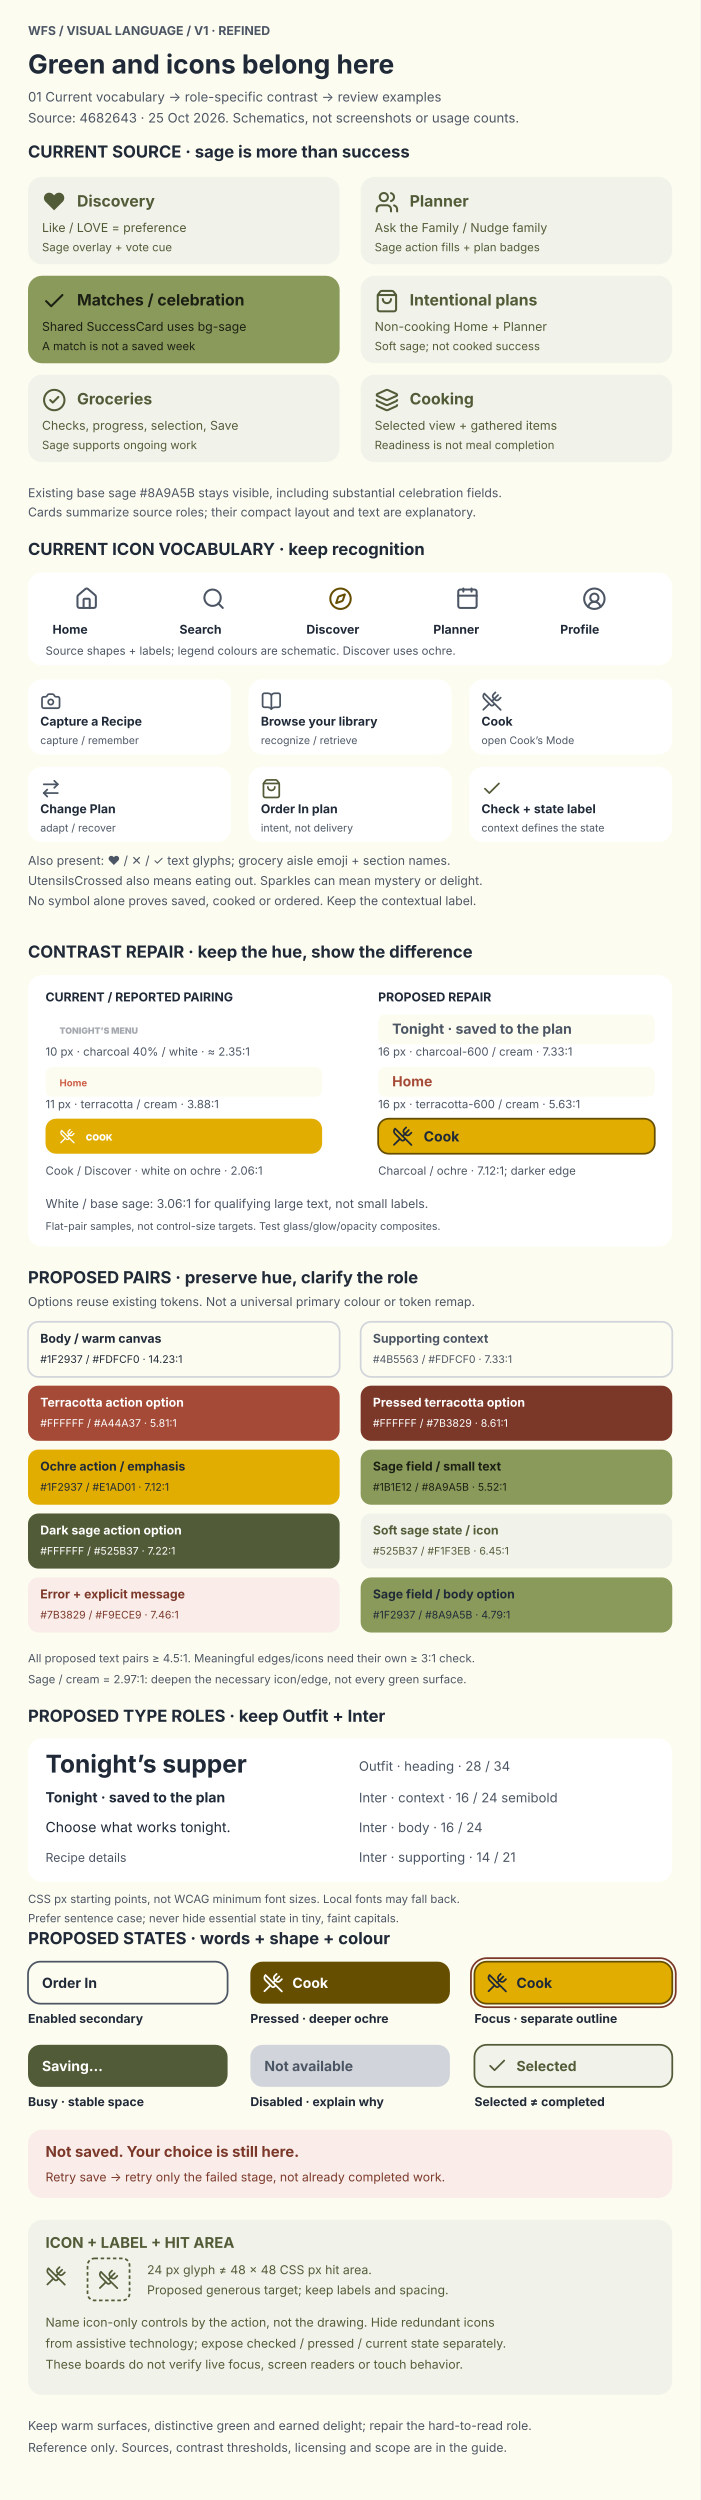
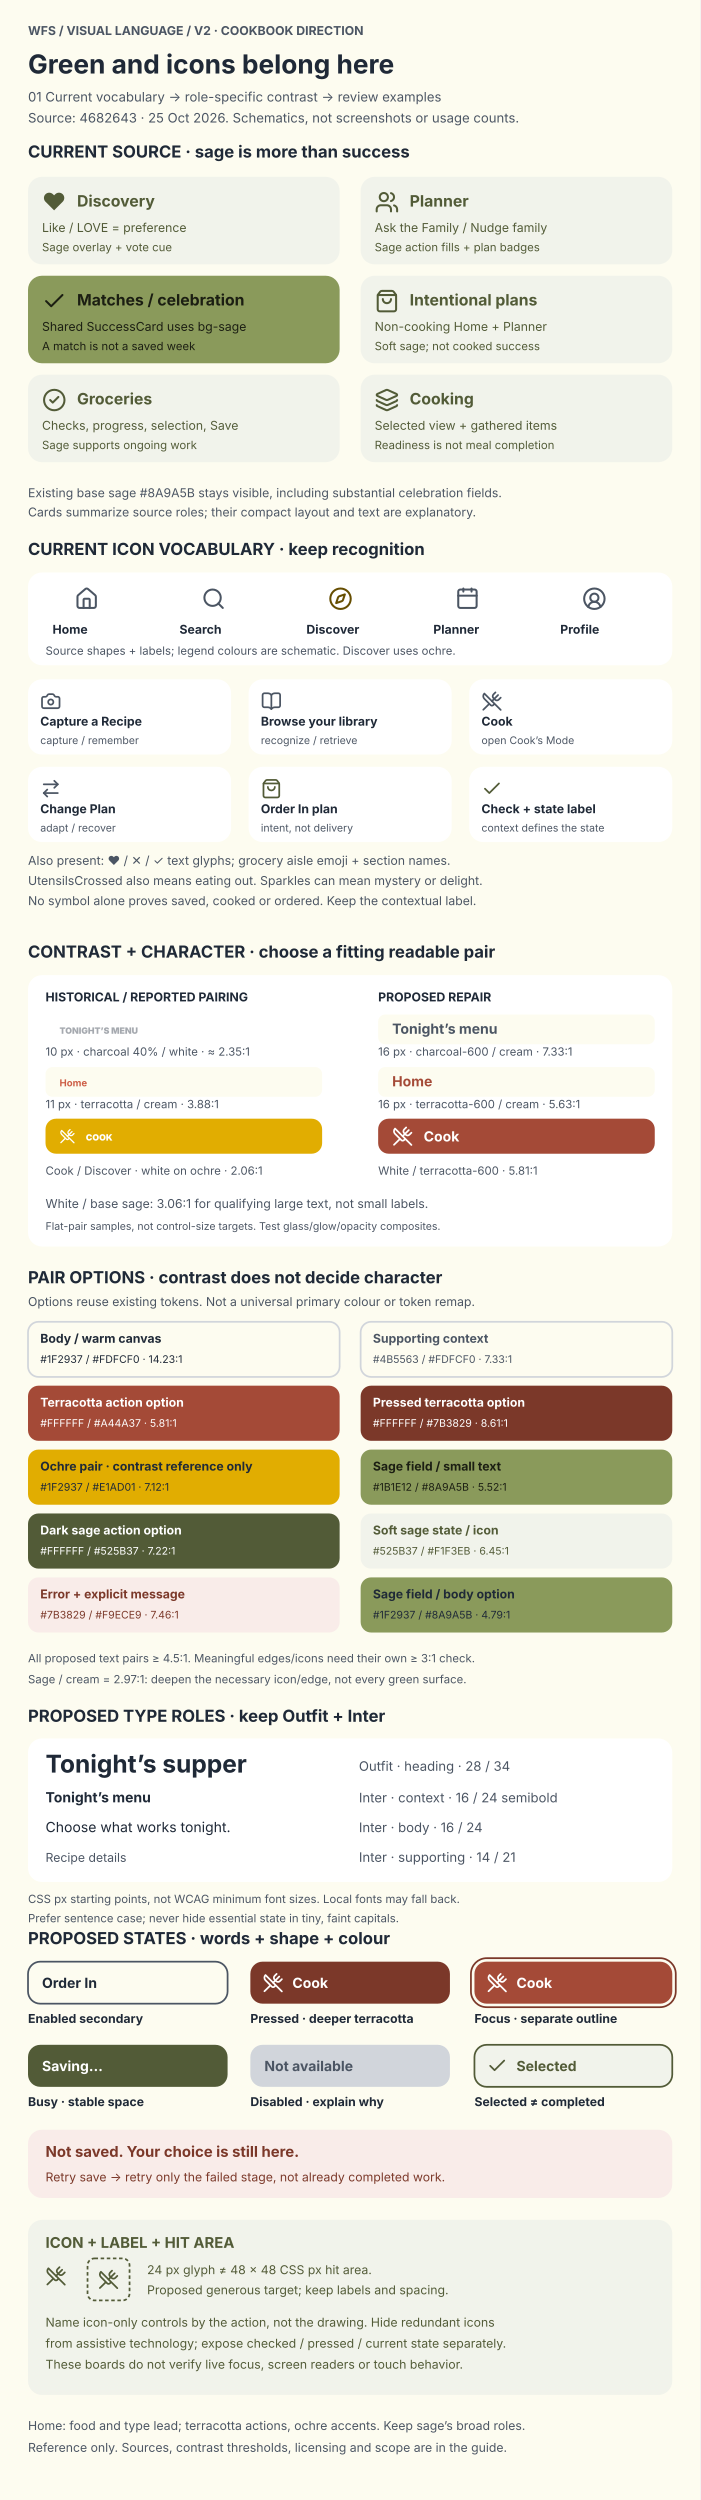
<svg xmlns="http://www.w3.org/2000/svg" width="800" height="2856" viewBox="0 0 800 2856" role="img" aria-labelledby="title desc">
  <style>text { font-family: Inter, "DejaVu Sans", sans-serif; } .heading { font-family: Outfit, Inter, "DejaVu Sans", sans-serif; }</style>
  <rect x="0" y="0" width="800" height="2856" rx="0" fill="#FDFCF0" />
-   <text x="32" y="40" font-size="14" fill="#4B5563" font-weight="700">WFS / VISUAL LANGUAGE / V1 · REFINED</text>
+   <text x="32" y="40" font-size="14" fill="#4B5563" font-weight="700">WFS / VISUAL LANGUAGE / V2 · COOKBOOK DIRECTION</text>
  <text x="32" y="84" font-size="30" fill="#1F2937" font-weight="700" class="heading">Green and icons belong here</text>
  <text x="32" y="116" font-size="15" fill="#4B5563" font-weight="400">01  Current vocabulary → role-specific contrast → review examples</text>
  <text x="32" y="140" font-size="15" fill="#4B5563" font-weight="400">Source: 4682643 · 25 Oct 2026. Schematics, not screenshots or usage counts.</text>
  <text x="32" y="180" font-size="19" fill="#1F2937" font-weight="700">CURRENT SOURCE · sage is more than success</text>
  <rect x="32" y="202" width="356" height="100" rx="16" fill="#F1F3EB" />
  <text x="48" y="240" font-size="27" fill="#525B37" font-weight="700" class="heading">♥</text>
  <text x="88" y="236" font-size="18" fill="#525B37" font-weight="700">Discovery</text>
  <text x="48" y="265" font-size="14" fill="#525B37" font-weight="400">Like / LOVE = preference</text>
  <text x="48" y="287" font-size="13" fill="#525B37" font-weight="400">Sage overlay + vote cue</text>
  <rect x="412" y="202" width="356" height="100" rx="16" fill="#F1F3EB" />
  <g transform="translate(428 217) scale(1.166667)" fill="none" stroke="#525B37" stroke-width="2" stroke-linecap="round" stroke-linejoin="round">
    <path d="M16 21v-2a4 4 0 0 0-4-4H6a4 4 0 0 0-4 4v2" />
    <path d="M16 3.128a4 4 0 0 1 0 7.744" />
    <path d="M22 21v-2a4 4 0 0 0-3-3.87" />
    <circle cx="9" cy="7" r="4" />
  </g>
  <text x="468" y="236" font-size="18" fill="#525B37" font-weight="700">Planner</text>
  <text x="428" y="265" font-size="14" fill="#525B37" font-weight="400">Ask the Family / Nudge family</text>
  <text x="428" y="287" font-size="13" fill="#525B37" font-weight="400">Sage action fills + plan badges</text>
  <rect x="32" y="315" width="356" height="100" rx="16" fill="#8A9A5B" />
  <g transform="translate(48 330) scale(1.166667)" fill="none" stroke="#1B1E12" stroke-width="2" stroke-linecap="round" stroke-linejoin="round">
    <path d="M20 6 9 17l-5-5" />
  </g>
  <text x="88" y="349" font-size="18" fill="#1B1E12" font-weight="700">Matches / celebration</text>
  <text x="48" y="378" font-size="14" fill="#1B1E12" font-weight="400">Shared SuccessCard uses bg-sage</text>
  <text x="48" y="400" font-size="13" fill="#1B1E12" font-weight="400">A match is not a saved week</text>
  <rect x="412" y="315" width="356" height="100" rx="16" fill="#F1F3EB" />
  <g transform="translate(428 330) scale(1.166667)" fill="none" stroke="#525B37" stroke-width="2" stroke-linecap="round" stroke-linejoin="round">
    <path d="M16 10a4 4 0 0 1-8 0" />
    <path d="M3.103 6.034h17.794" />
    <path d="M3.4 5.467a2 2 0 0 0-.4 1.2V20a2 2 0 0 0 2 2h14a2 2 0 0 0 2-2V6.667a2 2 0 0 0-.4-1.2l-2-2.667A2 2 0 0 0 17 2H7a2 2 0 0 0-1.6.8z" />
  </g>
  <text x="468" y="349" font-size="18" fill="#525B37" font-weight="700">Intentional plans</text>
  <text x="428" y="378" font-size="14" fill="#525B37" font-weight="400">Non-cooking Home + Planner</text>
  <text x="428" y="400" font-size="13" fill="#525B37" font-weight="400">Soft sage; not cooked success</text>
  <rect x="32" y="428" width="356" height="100" rx="16" fill="#F1F3EB" />
  <g transform="translate(48 443) scale(1.166667)" fill="none" stroke="#525B37" stroke-width="2" stroke-linecap="round" stroke-linejoin="round">
    <circle cx="12" cy="12" r="10" />
    <path d="m16 9-5.5 5.5L8 12" />
  </g>
  <text x="88" y="462" font-size="18" fill="#525B37" font-weight="700">Groceries</text>
  <text x="48" y="491" font-size="14" fill="#525B37" font-weight="400">Checks, progress, selection, Save</text>
  <text x="48" y="513" font-size="13" fill="#525B37" font-weight="400">Sage supports ongoing work</text>
  <rect x="412" y="428" width="356" height="100" rx="16" fill="#F1F3EB" />
  <g transform="translate(428 443) scale(1.166667)" fill="none" stroke="#525B37" stroke-width="2" stroke-linecap="round" stroke-linejoin="round">
    <path d="M12.83 2.18a2 2 0 0 0-1.66 0L2.6 6.08a1 1 0 0 0 0 1.83l8.58 3.91a2 2 0 0 0 1.66 0l8.58-3.9a1 1 0 0 0 0-1.83z" />
    <path d="M2 12a1 1 0 0 0 .58.91l8.6 3.91a2 2 0 0 0 1.65 0l8.58-3.9A1 1 0 0 0 22 12" />
    <path d="M2 17a1 1 0 0 0 .58.91l8.6 3.91a2 2 0 0 0 1.65 0l8.58-3.9A1 1 0 0 0 22 17" />
  </g>
  <text x="468" y="462" font-size="18" fill="#525B37" font-weight="700">Cooking</text>
  <text x="428" y="491" font-size="14" fill="#525B37" font-weight="400">Selected view + gathered items</text>
  <text x="428" y="513" font-size="13" fill="#525B37" font-weight="400">Readiness is not meal completion</text>
  <text x="32" y="568" font-size="14" fill="#4B5563" font-weight="400">Existing base sage #8A9A5B stays visible, including substantial celebration fields.</text>
  <text x="32" y="590" font-size="14" fill="#4B5563" font-weight="400">Cards summarize source roles; their compact layout and text are explanatory.</text>
  <text x="32" y="634" font-size="19" fill="#1F2937" font-weight="700">CURRENT ICON VOCABULARY · keep recognition</text>
  <rect x="32" y="654" width="736" height="106" rx="16" fill="#FFFFFF" />
  <g transform="translate(85 670) scale(1.166667)" fill="none" stroke="#4B5563" stroke-width="2" stroke-linecap="round" stroke-linejoin="round">
    <path d="M15 21v-8a1 1 0 0 0-1-1h-4a1 1 0 0 0-1 1v8" />
    <path d="M3 10a2 2 0 0 1 .709-1.528l7-6a2 2 0 0 1 2.582 0l7 6A2 2 0 0 1 21 10v9a2 2 0 0 1-2 2H5a2 2 0 0 1-2-2z" />
  </g>
  <text x="60" y="724" font-size="14" fill="#1F2937" font-weight="700">Home</text>
  <g transform="translate(230 670) scale(1.166667)" fill="none" stroke="#4B5563" stroke-width="2" stroke-linecap="round" stroke-linejoin="round">
    <path d="m21 21-4.34-4.34" />
    <circle cx="11" cy="11" r="8" />
  </g>
  <text x="205" y="724" font-size="14" fill="#1F2937" font-weight="700">Search</text>
  <g transform="translate(375 670) scale(1.166667)" fill="none" stroke="#664E01" stroke-width="2" stroke-linecap="round" stroke-linejoin="round">
    <circle cx="12" cy="12" r="10" />
    <path d="m16.24 7.76-1.804 5.411a2 2 0 0 1-1.265 1.265L7.76 16.24l1.804-5.411a2 2 0 0 1 1.265-1.265z" />
  </g>
  <text x="350" y="724" font-size="14" fill="#1F2937" font-weight="700">Discover</text>
  <g transform="translate(520 670) scale(1.166667)" fill="none" stroke="#4B5563" stroke-width="2" stroke-linecap="round" stroke-linejoin="round">
    <path d="M8 2v3" />
    <path d="M16 2v3" />
    <rect x="3" y="3" width="18" height="18" rx="2" />
    <path d="M3 9h18" />
  </g>
  <text x="495" y="724" font-size="14" fill="#1F2937" font-weight="700">Planner</text>
  <g transform="translate(665 670) scale(1.166667)" fill="none" stroke="#4B5563" stroke-width="2" stroke-linecap="round" stroke-linejoin="round">
    <path d="M17.925 20.056a6 6 0 0 0-11.851.001" />
    <circle cx="12" cy="11" r="4" />
    <circle cx="12" cy="12" r="10" />
  </g>
  <text x="640" y="724" font-size="14" fill="#1F2937" font-weight="700">Profile</text>
  <text x="52" y="748" font-size="13" fill="#4B5563" font-weight="400">Source shapes + labels; legend colours are schematic. Discover uses ochre.</text>
  <rect x="32" y="776" width="232" height="86" rx="16" fill="#FFFFFF" />
  <g transform="translate(46 789) scale(1.0)" fill="none" stroke="#4B5563" stroke-width="2" stroke-linecap="round" stroke-linejoin="round">
    <path d="M13.997 4a2 2 0 0 1 1.76 1.05l.486.9A2 2 0 0 0 18.003 7H20a2 2 0 0 1 2 2v9a2 2 0 0 1-2 2H4a2 2 0 0 1-2-2V9a2 2 0 0 1 2-2h1.997a2 2 0 0 0 1.759-1.048l.489-.904A2 2 0 0 1 10.004 4z" />
    <circle cx="12" cy="13" r="3" />
  </g>
  <text x="46" y="829" font-size="14" fill="#1F2937" font-weight="700">Capture a Recipe</text>
  <text x="46" y="850" font-size="12" fill="#4B5563" font-weight="400">capture / remember</text>
  <rect x="284" y="776" width="232" height="86" rx="16" fill="#FFFFFF" />
  <g transform="translate(298 789) scale(1.0)" fill="none" stroke="#4B5563" stroke-width="2" stroke-linecap="round" stroke-linejoin="round">
    <path d="M12 5v16" />
    <path d="M20.001 19A2 2 0 0022 17V5a2 2 0 00-1.999-2L16 3.002A5 5 0 0012 5a5 5 0 00-4-2H4a2 2 0 00-2 2v12a2 2 0 001.999 2H8a5 5 0 014 2 5 5 0 014-2z" />
  </g>
  <text x="298" y="829" font-size="14" fill="#1F2937" font-weight="700">Browse your library</text>
  <text x="298" y="850" font-size="12" fill="#4B5563" font-weight="400">recognize / retrieve</text>
  <rect x="536" y="776" width="232" height="86" rx="16" fill="#FFFFFF" />
  <g transform="translate(550 789) scale(1.0)" fill="none" stroke="#4B5563" stroke-width="2" stroke-linecap="round" stroke-linejoin="round">
    <path d="m16 2-2.3 2.3a3 3 0 0 0 0 4.2l1.8 1.8a3 3 0 0 0 4.2 0L22 8" />
    <path d="M15 15 3.3 3.3a4.2 4.2 0 0 0 0 6l7.3 7.3c.7.7 2 .7 2.8 0L15 15Zm0 0 7 7" />
    <path d="m2.1 21.8 6.4-6.3" />
    <path d="m19 5-7 7" />
  </g>
  <text x="550" y="829" font-size="14" fill="#1F2937" font-weight="700">Cook</text>
  <text x="550" y="850" font-size="12" fill="#4B5563" font-weight="400">open Cook’s Mode</text>
  <rect x="32" y="876" width="232" height="86" rx="16" fill="#FFFFFF" />
  <g transform="translate(46 889) scale(1.0)" fill="none" stroke="#4B5563" stroke-width="2" stroke-linecap="round" stroke-linejoin="round">
    <path d="m16 3 4 4-4 4" />
    <path d="M20 7H4" />
    <path d="m8 21-4-4 4-4" />
    <path d="M4 17h16" />
  </g>
  <text x="46" y="929" font-size="14" fill="#1F2937" font-weight="700">Change Plan</text>
  <text x="46" y="950" font-size="12" fill="#4B5563" font-weight="400">adapt / recover</text>
  <rect x="284" y="876" width="232" height="86" rx="16" fill="#FFFFFF" />
  <g transform="translate(298 889) scale(1.0)" fill="none" stroke="#525B37" stroke-width="2" stroke-linecap="round" stroke-linejoin="round">
    <path d="M16 10a4 4 0 0 1-8 0" />
    <path d="M3.103 6.034h17.794" />
    <path d="M3.4 5.467a2 2 0 0 0-.4 1.2V20a2 2 0 0 0 2 2h14a2 2 0 0 0 2-2V6.667a2 2 0 0 0-.4-1.2l-2-2.667A2 2 0 0 0 17 2H7a2 2 0 0 0-1.6.8z" />
  </g>
  <text x="298" y="929" font-size="14" fill="#1F2937" font-weight="700">Order In plan</text>
  <text x="298" y="950" font-size="12" fill="#4B5563" font-weight="400">intent, not delivery</text>
  <rect x="536" y="876" width="232" height="86" rx="16" fill="#FFFFFF" />
  <g transform="translate(550 889) scale(1.0)" fill="none" stroke="#525B37" stroke-width="2" stroke-linecap="round" stroke-linejoin="round">
    <path d="M20 6 9 17l-5-5" />
  </g>
  <text x="550" y="929" font-size="14" fill="#1F2937" font-weight="700">Check + state label</text>
  <text x="550" y="950" font-size="12" fill="#4B5563" font-weight="400">context defines the state</text>
  <text x="32" y="988" font-size="14" fill="#4B5563" font-weight="400">Also present: ♥ / ✕ / ✓ text glyphs; grocery aisle emoji + section names.</text>
  <text x="32" y="1011" font-size="14" fill="#4B5563" font-weight="400">UtensilsCrossed also means eating out. Sparkles can mean mystery or delight.</text>
  <text x="32" y="1034" font-size="14" fill="#4B5563" font-weight="400">No symbol alone proves saved, cooked or ordered. Keep the contextual label.</text>
-   <text x="32" y="1094" font-size="19" fill="#1F2937" font-weight="700">CONTRAST REPAIR · keep the hue, show the difference</text>
+   <text x="32" y="1094" font-size="19" fill="#1F2937" font-weight="700">CONTRAST + CHARACTER · choose a fitting readable pair</text>
  <rect x="32" y="1114" width="736" height="310" rx="16" fill="#FFFFFF" />
-   <text x="52" y="1144" font-size="14" fill="#1F2937" font-weight="700">CURRENT / REPORTED PAIRING</text>
+   <text x="52" y="1144" font-size="14" fill="#1F2937" font-weight="700">HISTORICAL / REPORTED PAIRING</text>
  <text x="432" y="1144" font-size="14" fill="#1F2937" font-weight="700">PROPOSED REPAIR</text>
  <text x="68" y="1181" font-size="10" fill="#1F2937" fill-opacity="0.4" font-weight="900">TONIGHT’S MENU</text>
  <rect x="432" y="1159" width="316" height="34" rx="8" fill="#FDFCF0" />
-   <text x="448" y="1181" font-size="16" fill="#4B5563" font-weight="700">Tonight · saved to the plan</text>
+   <text x="448" y="1181" font-size="16" fill="#4B5563" font-weight="700">Tonight’s menu</text>
  <text x="52" y="1206" font-size="13" fill="#4B5563" font-weight="400">10 px · charcoal 40% / white · ≈ 2.35:1</text>
  <text x="432" y="1206" font-size="13" fill="#4B5563" font-weight="400">16 px · charcoal-600 / cream · 7.33:1</text>
  <rect x="52" y="1219" width="316" height="34" rx="8" fill="#FDFCF0" />
  <text x="68" y="1241" font-size="11" fill="#CD5D45" font-weight="700">Home</text>
  <rect x="432" y="1219" width="316" height="34" rx="8" fill="#FDFCF0" />
  <text x="448" y="1241" font-size="16" fill="#A44A37" font-weight="700">Home</text>
  <text x="52" y="1266" font-size="13" fill="#4B5563" font-weight="400">11 px · terracotta / cream · 3.88:1</text>
  <text x="432" y="1266" font-size="13" fill="#4B5563" font-weight="400">16 px · terracotta-600 / cream · 5.63:1</text>
  <rect x="52" y="1278" width="316" height="40" rx="12" fill="#E1AD01" />
  <g transform="translate(68 1289) scale(0.75)" fill="none" stroke="#FFFFFF" stroke-width="2" stroke-linecap="round" stroke-linejoin="round">
    <path d="m16 2-2.3 2.3a3 3 0 0 0 0 4.2l1.8 1.8a3 3 0 0 0 4.2 0L22 8" />
    <path d="M15 15 3.3 3.3a4.2 4.2 0 0 0 0 6l7.3 7.3c.7.7 2 .7 2.8 0L15 15Zm0 0 7 7" />
    <path d="m2.1 21.8 6.4-6.3" />
    <path d="m19 5-7 7" />
  </g>
  <text x="98" y="1303" font-size="10" fill="#FFFFFF" font-weight="900">COOK</text>
-   <rect x="432" y="1278" width="316" height="40" rx="12" fill="#E1AD01" stroke="#664E01" stroke-width="2" />
-   <g transform="translate(448 1286) scale(1.0)" fill="none" stroke="#1F2937" stroke-width="2" stroke-linecap="round" stroke-linejoin="round">
+   <rect x="432" y="1278" width="316" height="40" rx="12" fill="#A44A37" />
+   <g transform="translate(448 1286) scale(1.0)" fill="none" stroke="#FFFFFF" stroke-width="2" stroke-linecap="round" stroke-linejoin="round">
    <path d="m16 2-2.3 2.3a3 3 0 0 0 0 4.2l1.8 1.8a3 3 0 0 0 4.2 0L22 8" />
    <path d="M15 15 3.3 3.3a4.2 4.2 0 0 0 0 6l7.3 7.3c.7.7 2 .7 2.8 0L15 15Zm0 0 7 7" />
    <path d="m2.1 21.8 6.4-6.3" />
    <path d="m19 5-7 7" />
  </g>
-   <text x="484" y="1304" font-size="16" fill="#1F2937" font-weight="700">Cook</text>
+   <text x="484" y="1304" font-size="16" fill="#FFFFFF" font-weight="700">Cook</text>
  <text x="52" y="1342" font-size="13" fill="#4B5563" font-weight="400">Cook / Discover · white on ochre · 2.06:1</text>
-   <text x="432" y="1342" font-size="13" fill="#4B5563" font-weight="400">Charcoal / ochre · 7.12:1; darker edge</text>
+   <text x="432" y="1342" font-size="13" fill="#4B5563" font-weight="400">White / terracotta-600 · 5.81:1</text>
  <text x="52" y="1380" font-size="14" fill="#4B5563" font-weight="400">White / base sage: 3.06:1 for qualifying large text, not small labels.</text>
  <text x="52" y="1405" font-size="12" fill="#4B5563" font-weight="400">Flat-pair samples, not control-size targets. Test glass/glow/opacity composites.</text>
  <g transform="translate(0 156)">
-     <text x="32" y="1310" font-size="19" fill="#1F2937" font-weight="700">PROPOSED PAIRS · preserve hue, clarify the role</text>
+     <text x="32" y="1310" font-size="19" fill="#1F2937" font-weight="700">PAIR OPTIONS · contrast does not decide character</text>
    <text x="32" y="1336" font-size="14" fill="#4B5563" font-weight="400">Options reuse existing tokens. Not a universal primary colour or token remap.</text>
    <rect x="32" y="1354" width="356" height="63" rx="12" fill="#FDFCF0" stroke="#D1D5DB" stroke-width="2" />
    <text x="46" y="1378" font-size="14" fill="#1F2937" font-weight="700">Body / warm canvas</text>
    <text x="46" y="1401" font-size="12" fill="#1F2937" font-weight="400">#1F2937 / #FDFCF0  ·  14.23:1</text>
    <rect x="412" y="1354" width="356" height="63" rx="12" fill="#FDFCF0" stroke="#D1D5DB" stroke-width="2" />
    <text x="426" y="1378" font-size="14" fill="#4B5563" font-weight="700">Supporting context</text>
    <text x="426" y="1401" font-size="12" fill="#4B5563" font-weight="400">#4B5563 / #FDFCF0  ·  7.33:1</text>
    <rect x="32" y="1427" width="356" height="63" rx="12" fill="#A44A37" />
    <text x="46" y="1451" font-size="14" fill="#FFFFFF" font-weight="700">Terracotta action option</text>
    <text x="46" y="1474" font-size="12" fill="#FFFFFF" font-weight="400">#FFFFFF / #A44A37  ·  5.81:1</text>
    <rect x="412" y="1427" width="356" height="63" rx="12" fill="#7B3829" />
    <text x="426" y="1451" font-size="14" fill="#FFFFFF" font-weight="700">Pressed terracotta option</text>
    <text x="426" y="1474" font-size="12" fill="#FFFFFF" font-weight="400">#FFFFFF / #7B3829  ·  8.61:1</text>
    <rect x="32" y="1500" width="356" height="63" rx="12" fill="#E1AD01" />
-     <text x="46" y="1524" font-size="14" fill="#1F2937" font-weight="700">Ochre action / emphasis</text>
+     <text x="46" y="1524" font-size="14" fill="#1F2937" font-weight="700">Ochre pair · contrast reference only</text>
    <text x="46" y="1547" font-size="12" fill="#1F2937" font-weight="400">#1F2937 / #E1AD01  ·  7.12:1</text>
    <rect x="412" y="1500" width="356" height="63" rx="12" fill="#8A9A5B" />
    <text x="426" y="1524" font-size="14" fill="#1B1E12" font-weight="700">Sage field / small text</text>
    <text x="426" y="1547" font-size="12" fill="#1B1E12" font-weight="400">#1B1E12 / #8A9A5B  ·  5.52:1</text>
    <rect x="32" y="1573" width="356" height="63" rx="12" fill="#525B37" />
    <text x="46" y="1597" font-size="14" fill="#FFFFFF" font-weight="700">Dark sage action option</text>
    <text x="46" y="1620" font-size="12" fill="#FFFFFF" font-weight="400">#FFFFFF / #525B37  ·  7.22:1</text>
    <rect x="412" y="1573" width="356" height="63" rx="12" fill="#F1F3EB" />
    <text x="426" y="1597" font-size="14" fill="#525B37" font-weight="700">Soft sage state / icon</text>
    <text x="426" y="1620" font-size="12" fill="#525B37" font-weight="400">#525B37 / #F1F3EB  ·  6.45:1</text>
    <rect x="32" y="1646" width="356" height="63" rx="12" fill="#F9ECE9" />
    <text x="46" y="1670" font-size="14" fill="#7B3829" font-weight="700">Error + explicit message</text>
    <text x="46" y="1693" font-size="12" fill="#7B3829" font-weight="400">#7B3829 / #F9ECE9  ·  7.46:1</text>
    <rect x="412" y="1646" width="356" height="63" rx="12" fill="#8A9A5B" />
    <text x="426" y="1670" font-size="14" fill="#1F2937" font-weight="700">Sage field / body option</text>
    <text x="426" y="1693" font-size="12" fill="#1F2937" font-weight="400">#1F2937 / #8A9A5B  ·  4.79:1</text>
    <text x="32" y="1743" font-size="13" fill="#4B5563" font-weight="400">All proposed text pairs ≥ 4.5:1. Meaningful edges/icons need their own ≥ 3:1 check.</text>
    <text x="32" y="1767" font-size="13" fill="#4B5563" font-weight="400">Sage / cream = 2.97:1: deepen the necessary icon/edge, not every green surface.</text>
    <text x="32" y="1811" font-size="19" fill="#1F2937" font-weight="700">PROPOSED TYPE ROLES · keep Outfit + Inter</text>
    <rect x="32" y="1830" width="736" height="164" rx="16" fill="#FFFFFF" />
    <text x="52" y="1869" font-size="28" fill="#1F2937" font-weight="700" class="heading">Tonight’s supper</text>
    <text x="410" y="1867" font-size="15" fill="#4B5563" font-weight="400">Outfit · heading · 28 / 34</text>
-     <text x="52" y="1903" font-size="16" fill="#1F2937" font-weight="700">Tonight · saved to the plan</text>
+     <text x="52" y="1903" font-size="16" fill="#1F2937" font-weight="700">Tonight’s menu</text>
    <text x="410" y="1903" font-size="15" fill="#4B5563" font-weight="400">Inter · context · 16 / 24 semibold</text>
    <text x="52" y="1937" font-size="16" fill="#1F2937" font-weight="400">Choose what works tonight.</text>
    <text x="410" y="1937" font-size="15" fill="#4B5563" font-weight="400">Inter · body · 16 / 24</text>
    <text x="52" y="1971" font-size="14" fill="#4B5563" font-weight="400">Recipe details</text>
    <text x="410" y="1971" font-size="15" fill="#4B5563" font-weight="400">Inter · supporting · 14 / 21</text>
    <text x="32" y="2018" font-size="13" fill="#4B5563" font-weight="400">CSS px starting points, not WCAG minimum font sizes. Local fonts may fall back.</text>
    <text x="32" y="2040" font-size="13" fill="#4B5563" font-weight="400">Prefer sentence case; never hide essential state in tiny, faint capitals.</text>
    <text x="32" y="2065" font-size="19" fill="#1F2937" font-weight="700">PROPOSED STATES · words + shape + colour</text>
    <rect x="32" y="2085" width="228" height="48" rx="14" fill="#FDFCF0" stroke="#4B5563" stroke-width="2" />
    <text x="48" y="2115" font-size="16" fill="#1F2937" font-weight="700">Order In</text>
    <text x="32" y="2155" font-size="14" fill="#1F2937" font-weight="700">Enabled secondary</text>
-     <rect x="286" y="2085" width="228" height="48" rx="14" fill="#664E01" />
+     <rect x="286" y="2085" width="228" height="48" rx="14" fill="#7B3829" />
    <g transform="translate(300 2097) scale(1.0)" fill="none" stroke="#FFFFFF" stroke-width="2" stroke-linecap="round" stroke-linejoin="round">
      <path d="m16 2-2.3 2.3a3 3 0 0 0 0 4.2l1.8 1.8a3 3 0 0 0 4.2 0L22 8" />
      <path d="M15 15 3.3 3.3a4.2 4.2 0 0 0 0 6l7.3 7.3c.7.7 2 .7 2.8 0L15 15Zm0 0 7 7" />
      <path d="m2.1 21.8 6.4-6.3" />
      <path d="m19 5-7 7" />
    </g>
    <text x="334" y="2115" font-size="16" fill="#FFFFFF" font-weight="700">Cook</text>
-     <text x="286" y="2155" font-size="14" fill="#1F2937" font-weight="700">Pressed · deeper ochre</text>
+     <text x="286" y="2155" font-size="14" fill="#1F2937" font-weight="700">Pressed · deeper terracotta</text>
    <rect x="538" y="2081" width="234" height="56" rx="18" fill="#FDFCF0" stroke="#7B3829" stroke-width="2" />
-     <rect x="542" y="2085" width="226" height="48" rx="14" fill="#E1AD01" stroke="#664E01" stroke-width="2" />
-     <g transform="translate(556 2097) scale(1.0)" fill="none" stroke="#1F2937" stroke-width="2" stroke-linecap="round" stroke-linejoin="round">
-       <path d="m16 2-2.3 2.3a3 3 0 0 0 0 4.2l1.8 1.8a3 3 0 0 0 4.2 0L22 8" />
-       <path d="M15 15 3.3 3.3a4.2 4.2 0 0 0 0 6l7.3 7.3c.7.7 2 .7 2.8 0L15 15Zm0 0 7 7" />
-       <path d="m2.1 21.8 6.4-6.3" />
-       <path d="m19 5-7 7" />
-     </g>
-     <text x="590" y="2115" font-size="16" fill="#1F2937" font-weight="700">Cook</text>
+     <rect x="542" y="2085" width="226" height="48" rx="14" fill="#A44A37" />
+     <g transform="translate(556 2097) scale(1.0)" fill="none" stroke="#FFFFFF" stroke-width="2" stroke-linecap="round" stroke-linejoin="round">
+       <path d="m16 2-2.3 2.3a3 3 0 0 0 0 4.2l1.8 1.8a3 3 0 0 0 4.2 0L22 8" />
+       <path d="M15 15 3.3 3.3a4.2 4.2 0 0 0 0 6l7.3 7.3c.7.7 2 .7 2.8 0L15 15Zm0 0 7 7" />
+       <path d="m2.1 21.8 6.4-6.3" />
+       <path d="m19 5-7 7" />
+     </g>
+     <text x="590" y="2115" font-size="16" fill="#FFFFFF" font-weight="700">Cook</text>
    <text x="542" y="2155" font-size="14" fill="#1F2937" font-weight="700">Focus · separate outline</text>
    <rect x="32" y="2180" width="228" height="48" rx="14" fill="#525B37" />
    <text x="48" y="2210" font-size="16" fill="#FFFFFF" font-weight="700">Saving…</text>
    <text x="32" y="2250" font-size="14" fill="#1F2937" font-weight="700">Busy · stable space</text>
    <rect x="286" y="2180" width="228" height="48" rx="14" fill="#D1D5DB" />
    <text x="302" y="2210" font-size="16" fill="#4B5563" font-weight="700">Not available</text>
    <text x="286" y="2250" font-size="14" fill="#1F2937" font-weight="700">Disabled · explain why</text>
    <rect x="542" y="2180" width="226" height="48" rx="14" fill="#F1F3EB" stroke="#525B37" stroke-width="2" />
    <g transform="translate(556 2192) scale(1.0)" fill="none" stroke="#525B37" stroke-width="2" stroke-linecap="round" stroke-linejoin="round">
      <path d="M20 6 9 17l-5-5" />
    </g>
    <text x="590" y="2210" font-size="16" fill="#525B37" font-weight="700">Selected</text>
    <text x="542" y="2250" font-size="14" fill="#1F2937" font-weight="700">Selected ≠ completed</text>
    <rect x="32" y="2277" width="736" height="78" rx="16" fill="#F9ECE9" />
    <text x="52" y="2308" font-size="17" fill="#7B3829" font-weight="700">Not saved. Your choice is still here.</text>
    <text x="52" y="2336" font-size="14" fill="#7B3829" font-weight="400">Retry save → retry only the failed stage, not already completed work.</text>
    <rect x="32" y="2380" width="736" height="200" rx="16" fill="#F1F3EB" />
    <text x="52" y="2412" font-size="17" fill="#525B37" font-weight="700">ICON + LABEL + HIT AREA</text>
    <g transform="translate(52 2432) scale(1.0)" fill="none" stroke="#525B37" stroke-width="2" stroke-linecap="round" stroke-linejoin="round">
      <path d="m16 2-2.3 2.3a3 3 0 0 0 0 4.2l1.8 1.8a3 3 0 0 0 4.2 0L22 8" />
      <path d="M15 15 3.3 3.3a4.2 4.2 0 0 0 0 6l7.3 7.3c.7.7 2 .7 2.8 0L15 15Zm0 0 7 7" />
      <path d="m2.1 21.8 6.4-6.3" />
      <path d="m19 5-7 7" />
    </g>
    <rect x="100" y="2424" width="48" height="48" rx="8" fill="none" stroke="#525B37" stroke-width="2" stroke-dasharray="4 3" />
    <g transform="translate(112 2436) scale(1.0)" fill="none" stroke="#525B37" stroke-width="2" stroke-linecap="round" stroke-linejoin="round">
      <path d="m16 2-2.3 2.3a3 3 0 0 0 0 4.2l1.8 1.8a3 3 0 0 0 4.2 0L22 8" />
      <path d="M15 15 3.3 3.3a4.2 4.2 0 0 0 0 6l7.3 7.3c.7.7 2 .7 2.8 0L15 15Zm0 0 7 7" />
      <path d="m2.1 21.8 6.4-6.3" />
      <path d="m19 5-7 7" />
    </g>
    <text x="168" y="2442" font-size="14" fill="#525B37" font-weight="400">24 px glyph ≠ 48 × 48 CSS px hit area.</text>
    <text x="168" y="2465" font-size="14" fill="#525B37" font-weight="400">Proposed generous target; keep labels and spacing.</text>
    <text x="52" y="2502" font-size="14" fill="#525B37" font-weight="400">Name icon-only controls by the action, not the drawing. Hide redundant icons</text>
    <text x="52" y="2526" font-size="14" fill="#525B37" font-weight="400">from assistive technology; expose checked / pressed / current state separately.</text>
    <text x="52" y="2550" font-size="14" fill="#525B37" font-weight="400">These boards do not verify live focus, screen readers or touch behavior.</text>
-     <text x="32" y="2620" font-size="14" fill="#4B5563" font-weight="400">Keep warm surfaces, distinctive green and earned delight; repair the hard-to-read role.</text>
+     <text x="32" y="2620" font-size="14" fill="#4B5563" font-weight="400">Home: food and type lead; terracotta actions, ochre accents. Keep sage’s broad roles.</text>
    <text x="32" y="2645" font-size="14" fill="#4B5563" font-weight="400">Reference only. Sources, contrast thresholds, licensing and scope are in the guide.</text>
  </g>
</svg>
